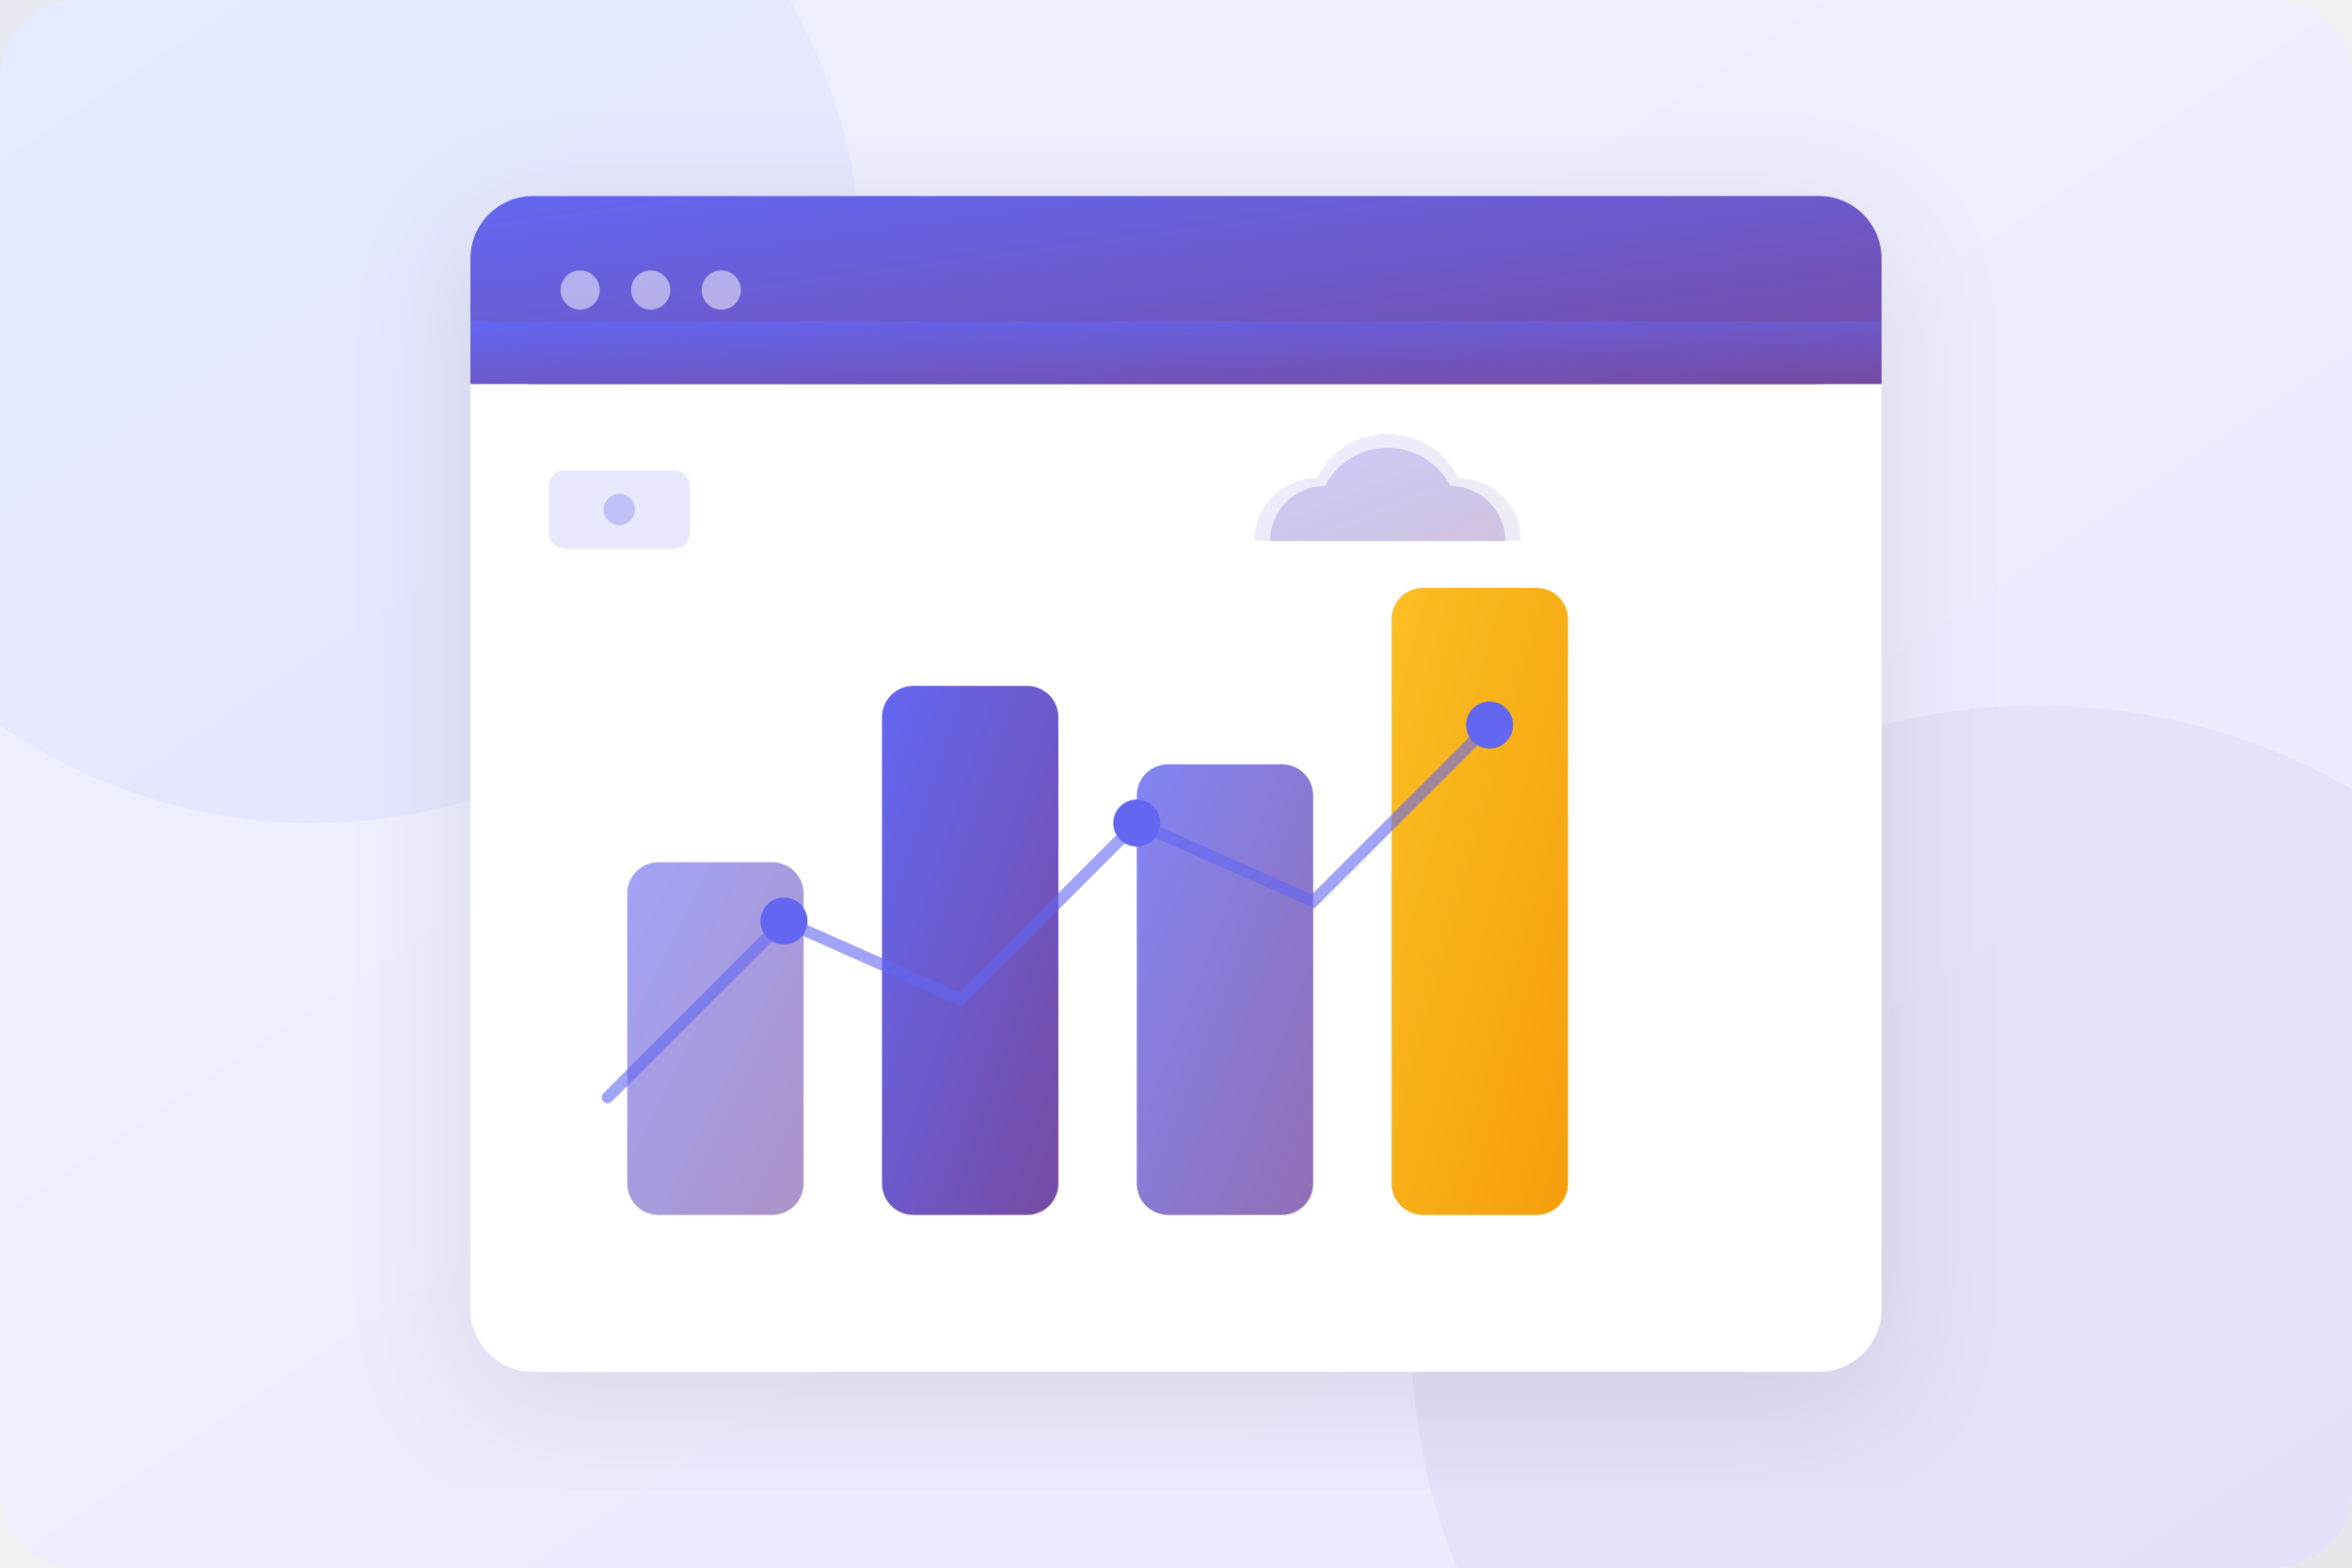
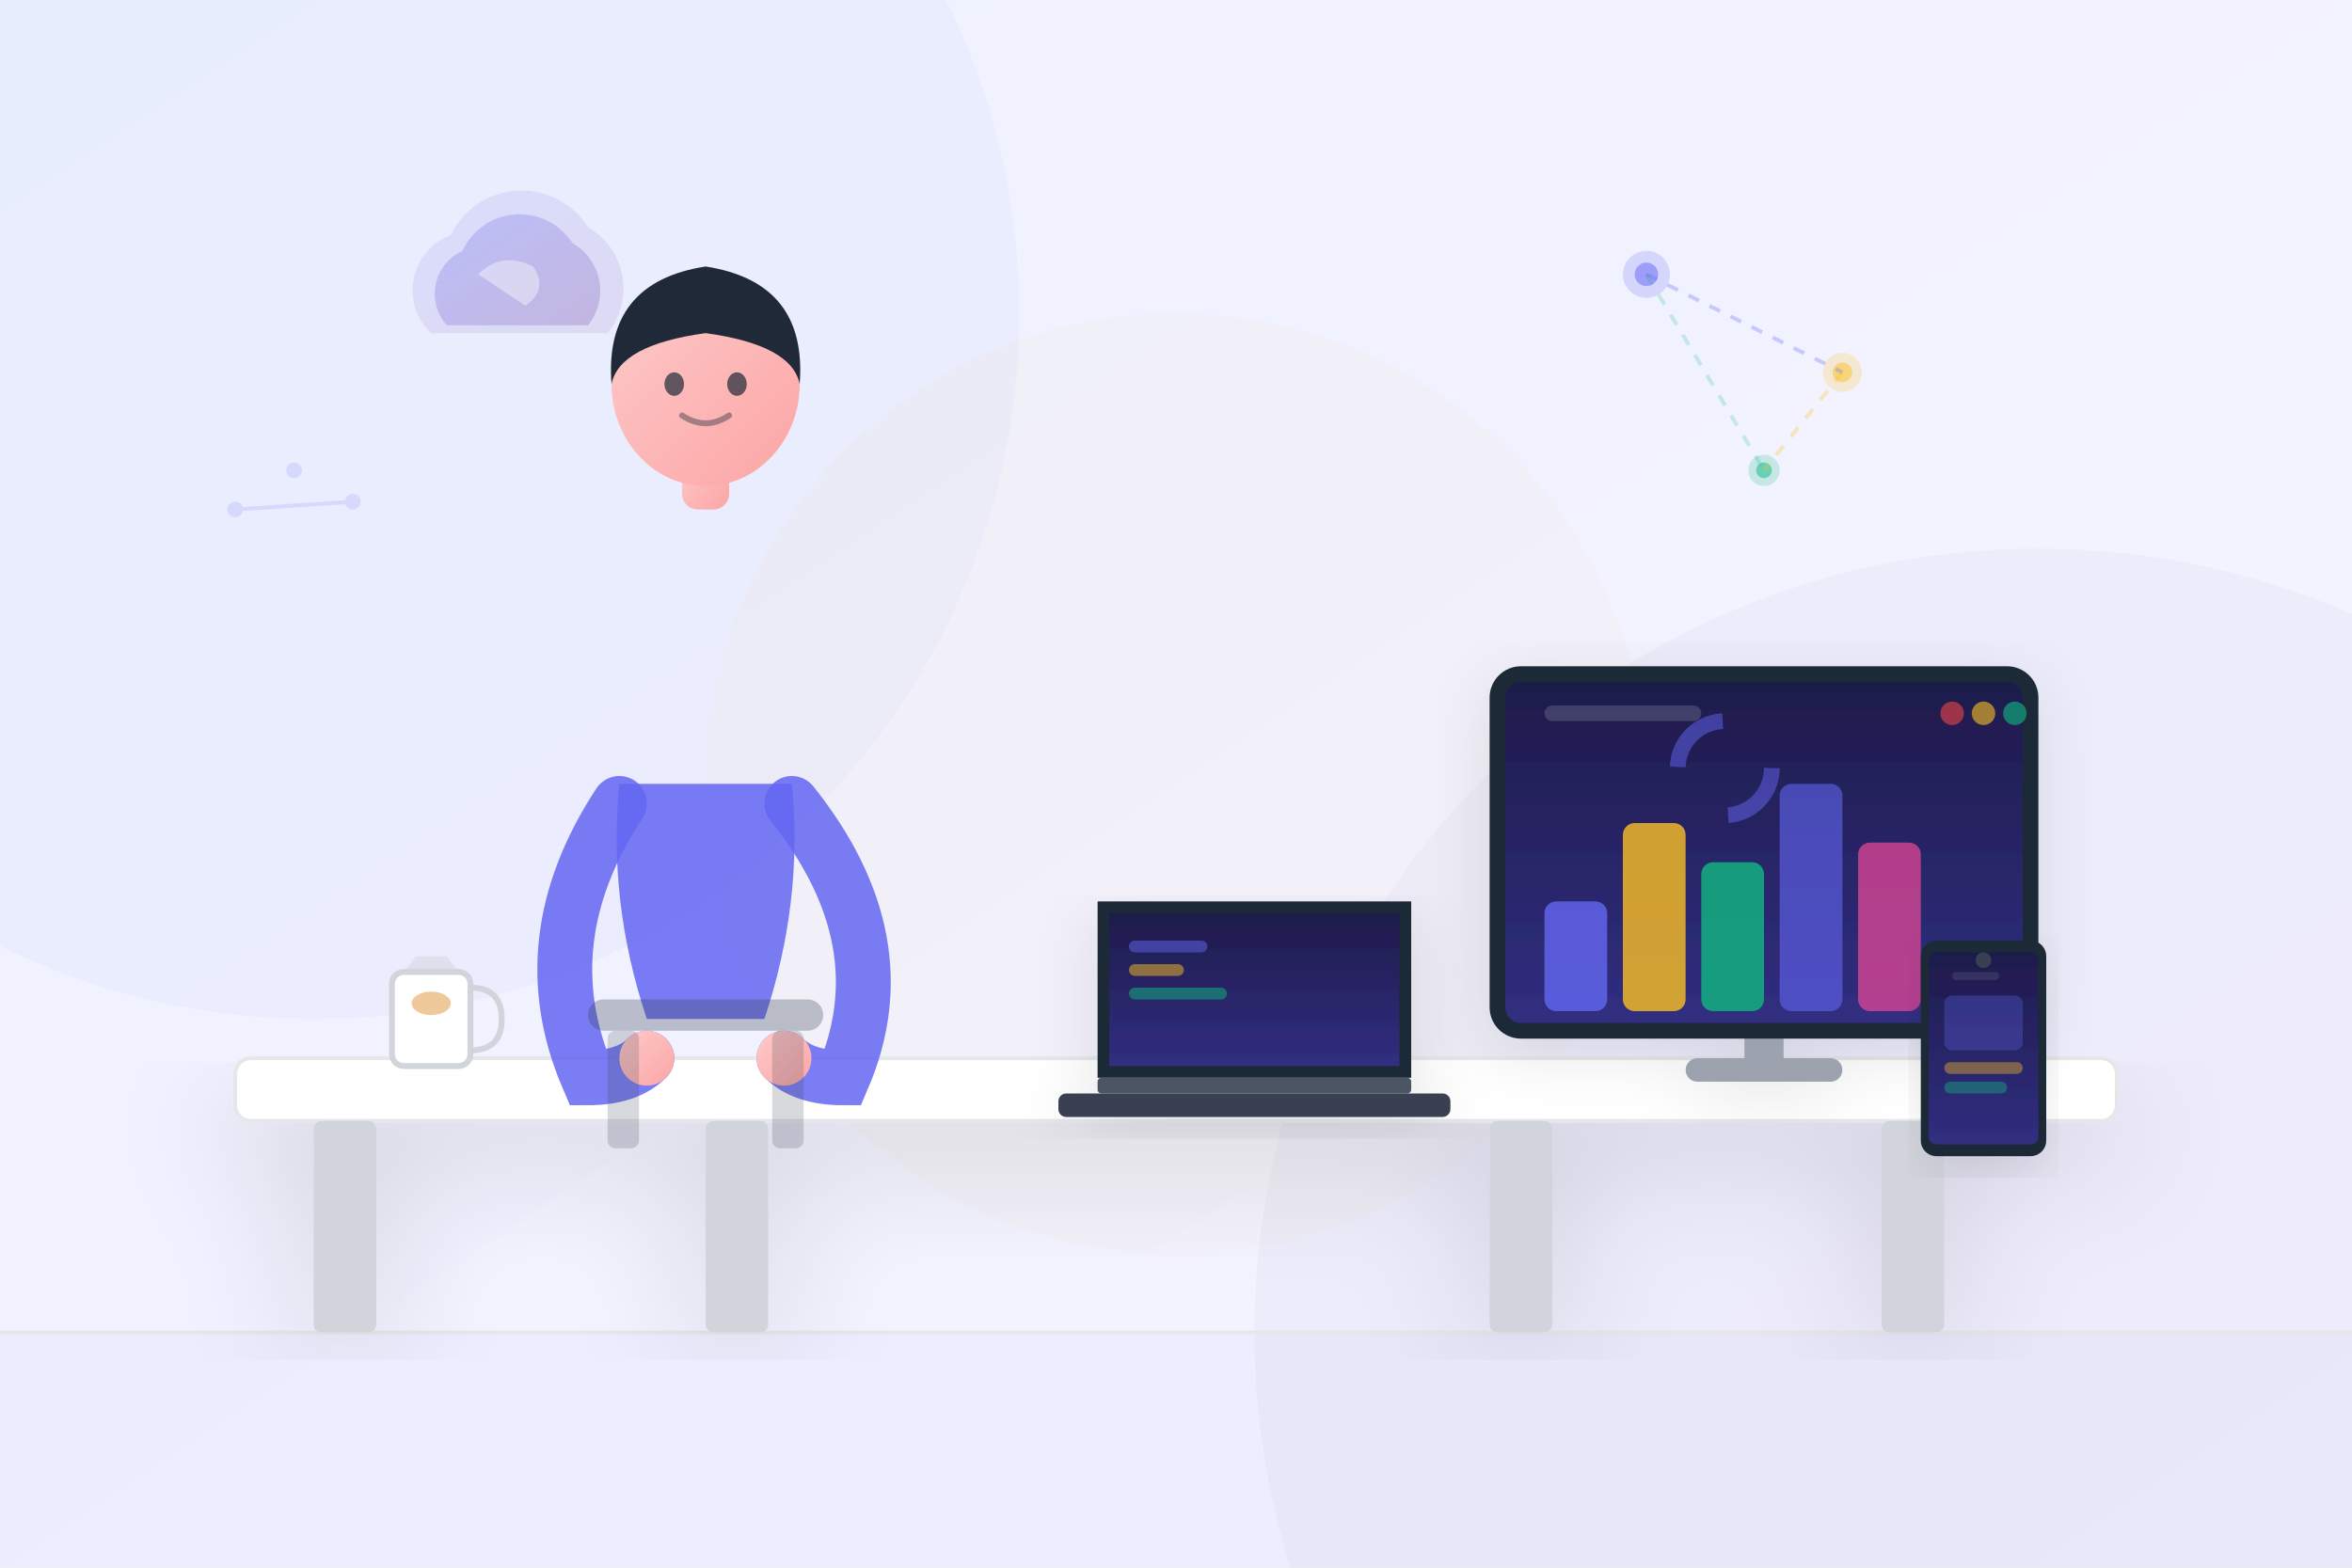
<svg xmlns="http://www.w3.org/2000/svg" viewBox="0 0 600 400" width="600" height="400">
  <defs>
-     <linearGradient id="hbg" x1="0%" y1="0%" x2="100%" y2="100%">
+     <linearGradient id="bg1" x1="0%" y1="0%" x2="100%" y2="100%">
      <stop offset="0%" stop-color="#eef2ff" />
-       <stop offset="100%" stop-color="#ede9fe" />
+       <stop offset="100%" stop-color="#f5f3ff" />
    </linearGradient>
-     <linearGradient id="hp1" x1="0%" y1="0%" x2="100%" y2="100%">
+     <linearGradient id="brand1" x1="0%" y1="0%" x2="100%" y2="100%">
      <stop offset="0%" stop-color="#6366f1" />
      <stop offset="100%" stop-color="#764ba2" />
    </linearGradient>
-     <linearGradient id="hp2" x1="0%" y1="0%" x2="100%" y2="100%">
+     <linearGradient id="brand2" x1="0%" y1="0%" x2="100%" y2="100%">
      <stop offset="0%" stop-color="#fbbf24" />
      <stop offset="100%" stop-color="#f59e0b" />
    </linearGradient>
-     <filter id="hsh">
-       <feDropShadow dx="0" dy="8" stdDeviation="16" flood-opacity="0.1" />
+     <linearGradient id="skin" x1="0%" y1="0%" x2="100%" y2="100%">
+       <stop offset="0%" stop-color="#fecaca" />
+       <stop offset="100%" stop-color="#fca5a5" />
+     </linearGradient>
+     <linearGradient id="screen" x1="0%" y1="0%" x2="0%" y2="100%">
+       <stop offset="0%" stop-color="#1e1b4b" />
+       <stop offset="100%" stop-color="#312e81" />
+     </linearGradient>
+     <filter id="shadow1">
+       <feDropShadow dx="0" dy="4" stdDeviation="8" flood-opacity="0.1" />
+     </filter>
+     <filter id="shadow2">
+       <feDropShadow dx="0" dy="8" stdDeviation="16" flood-opacity="0.15" />
    </filter>
  </defs>
-   <rect width="600" height="400" rx="20" fill="url(#hbg)" />
-   <circle cx="80" cy="70" r="140" fill="rgba(99,102,241,0.06)" />
-   <circle cx="520" cy="340" r="160" fill="rgba(118,75,162,0.06)" />
-   <rect x="120" y="50" width="360" height="300" rx="16" fill="white" filter="url(#hsh)" />
-   <rect x="120" y="50" width="360" height="48" rx="16" fill="url(#hp1)" />
-   <rect x="120" y="82" width="360" height="16" fill="url(#hp1)" />
-   <circle cx="148" cy="74" r="5" fill="white" opacity="0.5" />
-   <circle cx="166" cy="74" r="5" fill="white" opacity="0.5" />
-   <circle cx="184" cy="74" r="5" fill="white" opacity="0.5" />
-   <rect x="160" y="220" width="45" height="90" rx="8" fill="url(#hp1)" opacity="0.6" />
-   <rect x="225" y="175" width="45" height="135" rx="8" fill="url(#hp1)" />
-   <rect x="290" y="195" width="45" height="115" rx="8" fill="url(#hp1)" opacity="0.8" />
-   <rect x="355" y="150" width="45" height="160" rx="8" fill="url(#hp2)" />
-   <path d="M155 280 L200 235 L245 255 L290 210 L335 230 L380 185" fill="none" stroke="#6366f1" stroke-width="3" stroke-linecap="round" opacity="0.6" />
-   <circle cx="200" cy="235" r="6" fill="#6366f1" />
-   <circle cx="290" cy="210" r="6" fill="#6366f1" />
-   <circle cx="380" cy="185" r="6" fill="#6366f1" />
-   <g transform="translate(320, 118)">
-     <path d="M0 20 a16 16 0 0 1 16 -16 a20 20 0 0 1 36 0 a16 16 0 0 1 16 16 z" fill="url(#hp1)" opacity="0.12" />
-     <path d="M4 20 a14 14 0 0 1 14 -14 a18 18 0 0 1 32 0 a14 14 0 0 1 14 14 z" fill="url(#hp1)" opacity="0.25" />
+   <rect width="600" height="400" fill="url(#bg1)" />
+   <circle cx="80" cy="80" r="180" fill="rgba(99,102,241,0.04)" />
+   <circle cx="520" cy="340" r="200" fill="rgba(118,75,162,0.04)" />
+   <circle cx="300" cy="200" r="120" fill="rgba(251,191,36,0.03)" />
+   <rect x="0" y="340" width="600" height="60" fill="rgba(99,102,241,0.04)" />
+   <line x1="0" y1="340" x2="600" y2="340" stroke="#e5e7eb" stroke-width="1" />
+   <g filter="url(#shadow2)">
+     <rect x="60" y="270" width="480" height="16" rx="4" fill="white" stroke="#e5e7eb" stroke-width="1" />
+     <rect x="80" y="286" width="16" height="54" rx="2" fill="#d1d5db" />
+     <rect x="180" y="286" width="16" height="54" rx="2" fill="#d1d5db" />
+     <rect x="380" y="286" width="16" height="54" rx="2" fill="#d1d5db" />
+     <rect x="480" y="286" width="16" height="54" rx="2" fill="#d1d5db" />
  </g>
-   <g transform="translate(140, 120)">
-     <rect x="0" y="0" width="36" height="20" rx="4" fill="#6366f1" opacity="0.15" />
-     <circle cx="18" cy="10" r="4" fill="#6366f1" opacity="0.3" />
+   <g transform="translate(180, 120)">
+     <path d="M-22 80 Q-25 110 -15 140 L15 140 Q25 110 22 80 Z" fill="#6366f1" opacity="0.85" />
+     <rect x="-6" y="-5" width="12" height="15" rx="4" fill="url(#skin)" />
+     <ellipse cx="0" cy="-22" rx="24" ry="26" fill="url(#skin)" />
+     <path d="M-24 -22 Q-26 -48 0 -52 Q26 -48 24 -22 Q22 -32 0 -35 Q-22 -32 -24 -22Z" fill="#1f2937" />
+     <ellipse cx="-8" cy="-22" rx="2.5" ry="3" fill="#1f2937" opacity="0.7" />
+     <ellipse cx="8" cy="-22" rx="2.5" ry="3" fill="#1f2937" opacity="0.7" />
+     <path d="M-6 -14 Q0 -10 6 -14" fill="none" stroke="#1f2937" stroke-width="1.5" stroke-linecap="round" opacity="0.4" />
+     <path d="M-22 85 Q-45 120 -30 155 Q-20 155 -15 150" fill="none" stroke="#6366f1" stroke-width="14" stroke-linecap="round" opacity="0.85" />
+     <circle cx="-15" cy="150" r="7" fill="url(#skin)" />
+     <path d="M22 85 Q50 120 35 155 Q25 155 20 150" fill="none" stroke="#6366f1" stroke-width="14" stroke-linecap="round" opacity="0.85" />
+     <circle cx="20" cy="150" r="7" fill="url(#skin)" />
+   </g>
+   <g transform="translate(180, 260)">
+     <rect x="-30" y="-5" width="60" height="8" rx="4" fill="#374151" opacity="0.3" />
+     <rect x="-25" y="3" width="8" height="30" rx="2" fill="#374151" opacity="0.2" />
+     <rect x="17" y="3" width="8" height="30" rx="2" fill="#374151" opacity="0.2" />
+   </g>
+   <g transform="translate(380, 170)" filter="url(#shadow1)">
+     <rect x="65" y="90" width="10" height="16" rx="2" fill="#9ca3af" />
+     <rect x="50" y="100" width="40" height="6" rx="3" fill="#9ca3af" />
+     <rect x="0" y="0" width="140" height="95" rx="8" fill="#1f2937" />
+     <rect x="4" y="4" width="132" height="87" rx="4" fill="url(#screen)" />
+     <rect x="14" y="60" width="16" height="28" rx="3" fill="#6366f1" opacity="0.8" />
+     <rect x="34" y="40" width="16" height="48" rx="3" fill="#fbbf24" opacity="0.8" />
+     <rect x="54" y="50" width="16" height="38" rx="3" fill="#10b981" opacity="0.8" />
+     <rect x="74" y="30" width="16" height="58" rx="3" fill="#6366f1" opacity="0.6" />
+     <rect x="94" y="45" width="16" height="43" rx="3" fill="#ec4899" opacity="0.7" />
+     <circle cx="60" cy="26" r="12" fill="none" stroke="#6366f1" stroke-width="4" stroke-dasharray="18 20" opacity="0.5" />
+     <rect x="14" y="10" width="40" height="4" rx="2" fill="rgba(255,255,255,0.15)" />
+     <circle cx="118" cy="12" r="3" fill="#ef4444" opacity="0.6" />
+     <circle cx="126" cy="12" r="3" fill="#fbbf24" opacity="0.6" />
+     <circle cx="134" cy="12" r="3" fill="#10b981" opacity="0.6" />
+   </g>
+   <g transform="translate(280, 230)" filter="url(#shadow1)">
+     <path d="M0 0 L80 0 L80 45 L0 45Z" fill="#1f2937" />
+     <path d="M3 3 L77 3 L77 42 L3 42Z" fill="url(#screen)" />
+     <rect x="8" y="10" width="20" height="3" rx="1.5" fill="rgba(99,102,241,0.5)" />
+     <rect x="8" y="16" width="14" height="3" rx="1.5" fill="rgba(251,191,36,0.5)" />
+     <rect x="8" y="22" width="25" height="3" rx="1.5" fill="rgba(16,185,129,0.5)" />
+     <rect x="0" y="45" width="80" height="4" rx="1" fill="#4b5563" />
+     <rect x="-10" y="49" width="100" height="6" rx="2" fill="#374151" />
+   </g>
+   <g transform="translate(490, 240)" filter="url(#shadow1)">
+     <rect x="0" y="0" width="32" height="55" rx="4" fill="#1f2937" />
+     <rect x="2" y="3" width="28" height="49" rx="2" fill="url(#screen)" />
+     <circle cx="16" cy="5" r="2" fill="#374151" />
+     <rect x="8" y="8" width="12" height="2" rx="1" fill="rgba(255,255,255,0.1)" />
+     <rect x="6" y="14" width="20" height="14" rx="2" fill="rgba(99,102,241,0.3)" />
+     <rect x="6" y="31" width="20" height="3" rx="1.5" fill="rgba(251,191,36,0.4)" />
+     <rect x="6" y="36" width="16" height="3" rx="1.5" fill="rgba(16,185,129,0.4)" />
+   </g>
+   <g transform="translate(100, 248)">
+     <rect x="0" y="0" width="20" height="24" rx="3" fill="white" stroke="#d1d5db" stroke-width="1.5" />
+     <path d="M20 4 Q28 4 28 12 Q28 20 20 20" fill="none" stroke="#d1d5db" stroke-width="1.5" />
+     <ellipse cx="10" cy="8" rx="5" ry="3" fill="#d97706" opacity="0.4" />
+     <path d="M3 0 L6 -4 L14 -4 L17 0" fill="#d1d5db" opacity="0.5" />
+   </g>
+   <g transform="translate(100, 50)">
+     <path d="M10 35 A15 15 0 0 1 15 10 A20 20 0 0 1 50 8 A18 18 0 0 1 55 35 Z" fill="url(#brand1)" opacity="0.12" />
+     <path d="M14 33 A12 12 0 0 1 18 14 A16 16 0 0 1 46 12 A14 14 0 0 1 50 33 Z" fill="url(#brand1)" opacity="0.25" />
+     <path d="M22 20 Q28 14 36 18 Q40 24 34 28 Z" fill="white" opacity="0.4" />
+   </g>
+   <g transform="translate(420, 70)">
+     <circle cx="0" cy="0" r="6" fill="#6366f1" opacity="0.2" />
+     <circle cx="0" cy="0" r="3" fill="#6366f1" opacity="0.5" />
+     <circle cx="50" cy="25" r="5" fill="#fbbf24" opacity="0.2" />
+     <circle cx="50" cy="25" r="2.5" fill="#fbbf24" opacity="0.5" />
+     <circle cx="30" cy="50" r="4" fill="#10b981" opacity="0.2" />
+     <circle cx="30" cy="50" r="2" fill="#10b981" opacity="0.5" />
+     <line x1="0" y1="0" x2="50" y2="25" stroke="#6366f1" stroke-width="1" opacity="0.3" stroke-dasharray="3,3" />
+     <line x1="50" y1="25" x2="30" y2="50" stroke="#fbbf24" stroke-width="1" opacity="0.3" stroke-dasharray="3,3" />
+     <line x1="0" y1="0" x2="30" y2="50" stroke="#10b981" stroke-width="1" opacity="0.2" stroke-dasharray="3,3" />
+   </g>
+   <g opacity="0.15">
+     <circle cx="60" cy="130" r="2" fill="#6366f1" />
+     <circle cx="75" cy="120" r="2" fill="#6366f1" />
+     <circle cx="90" cy="128" r="2" fill="#6366f1" />
+     <line x1="60" y1="130" x2="90" y2="128" stroke="#6366f1" stroke-width="1" />
  </g>
</svg>
